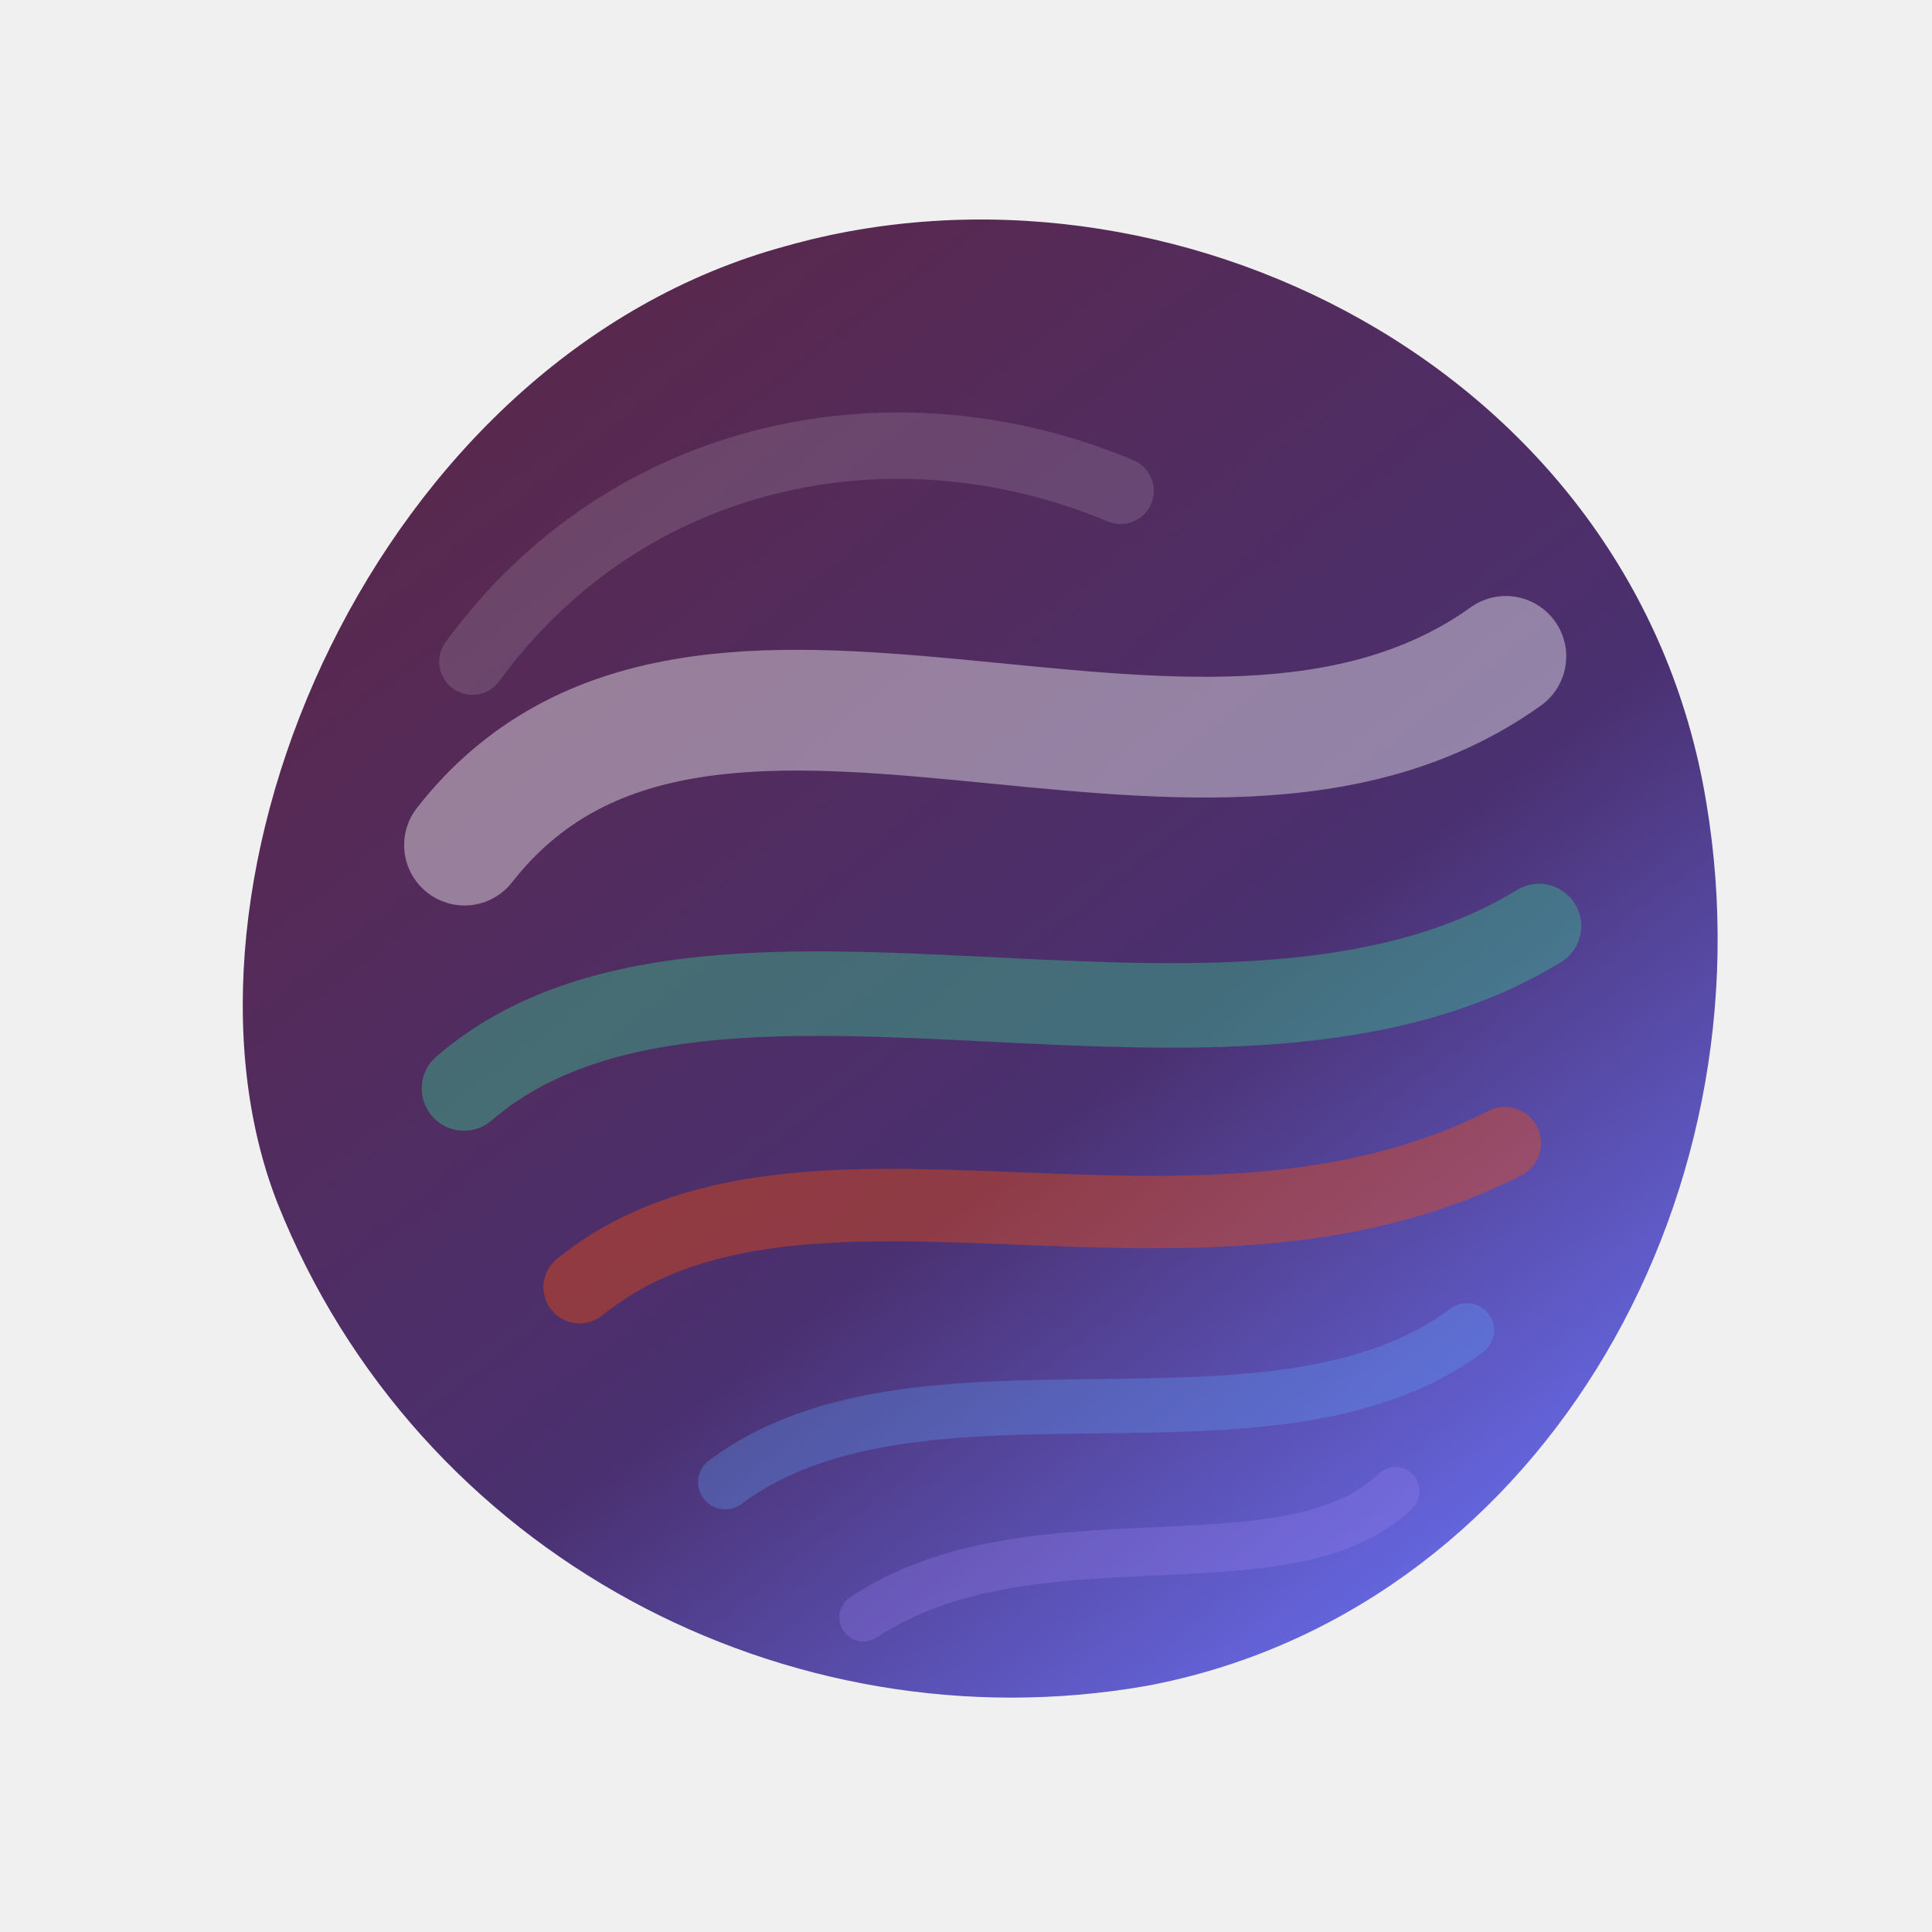
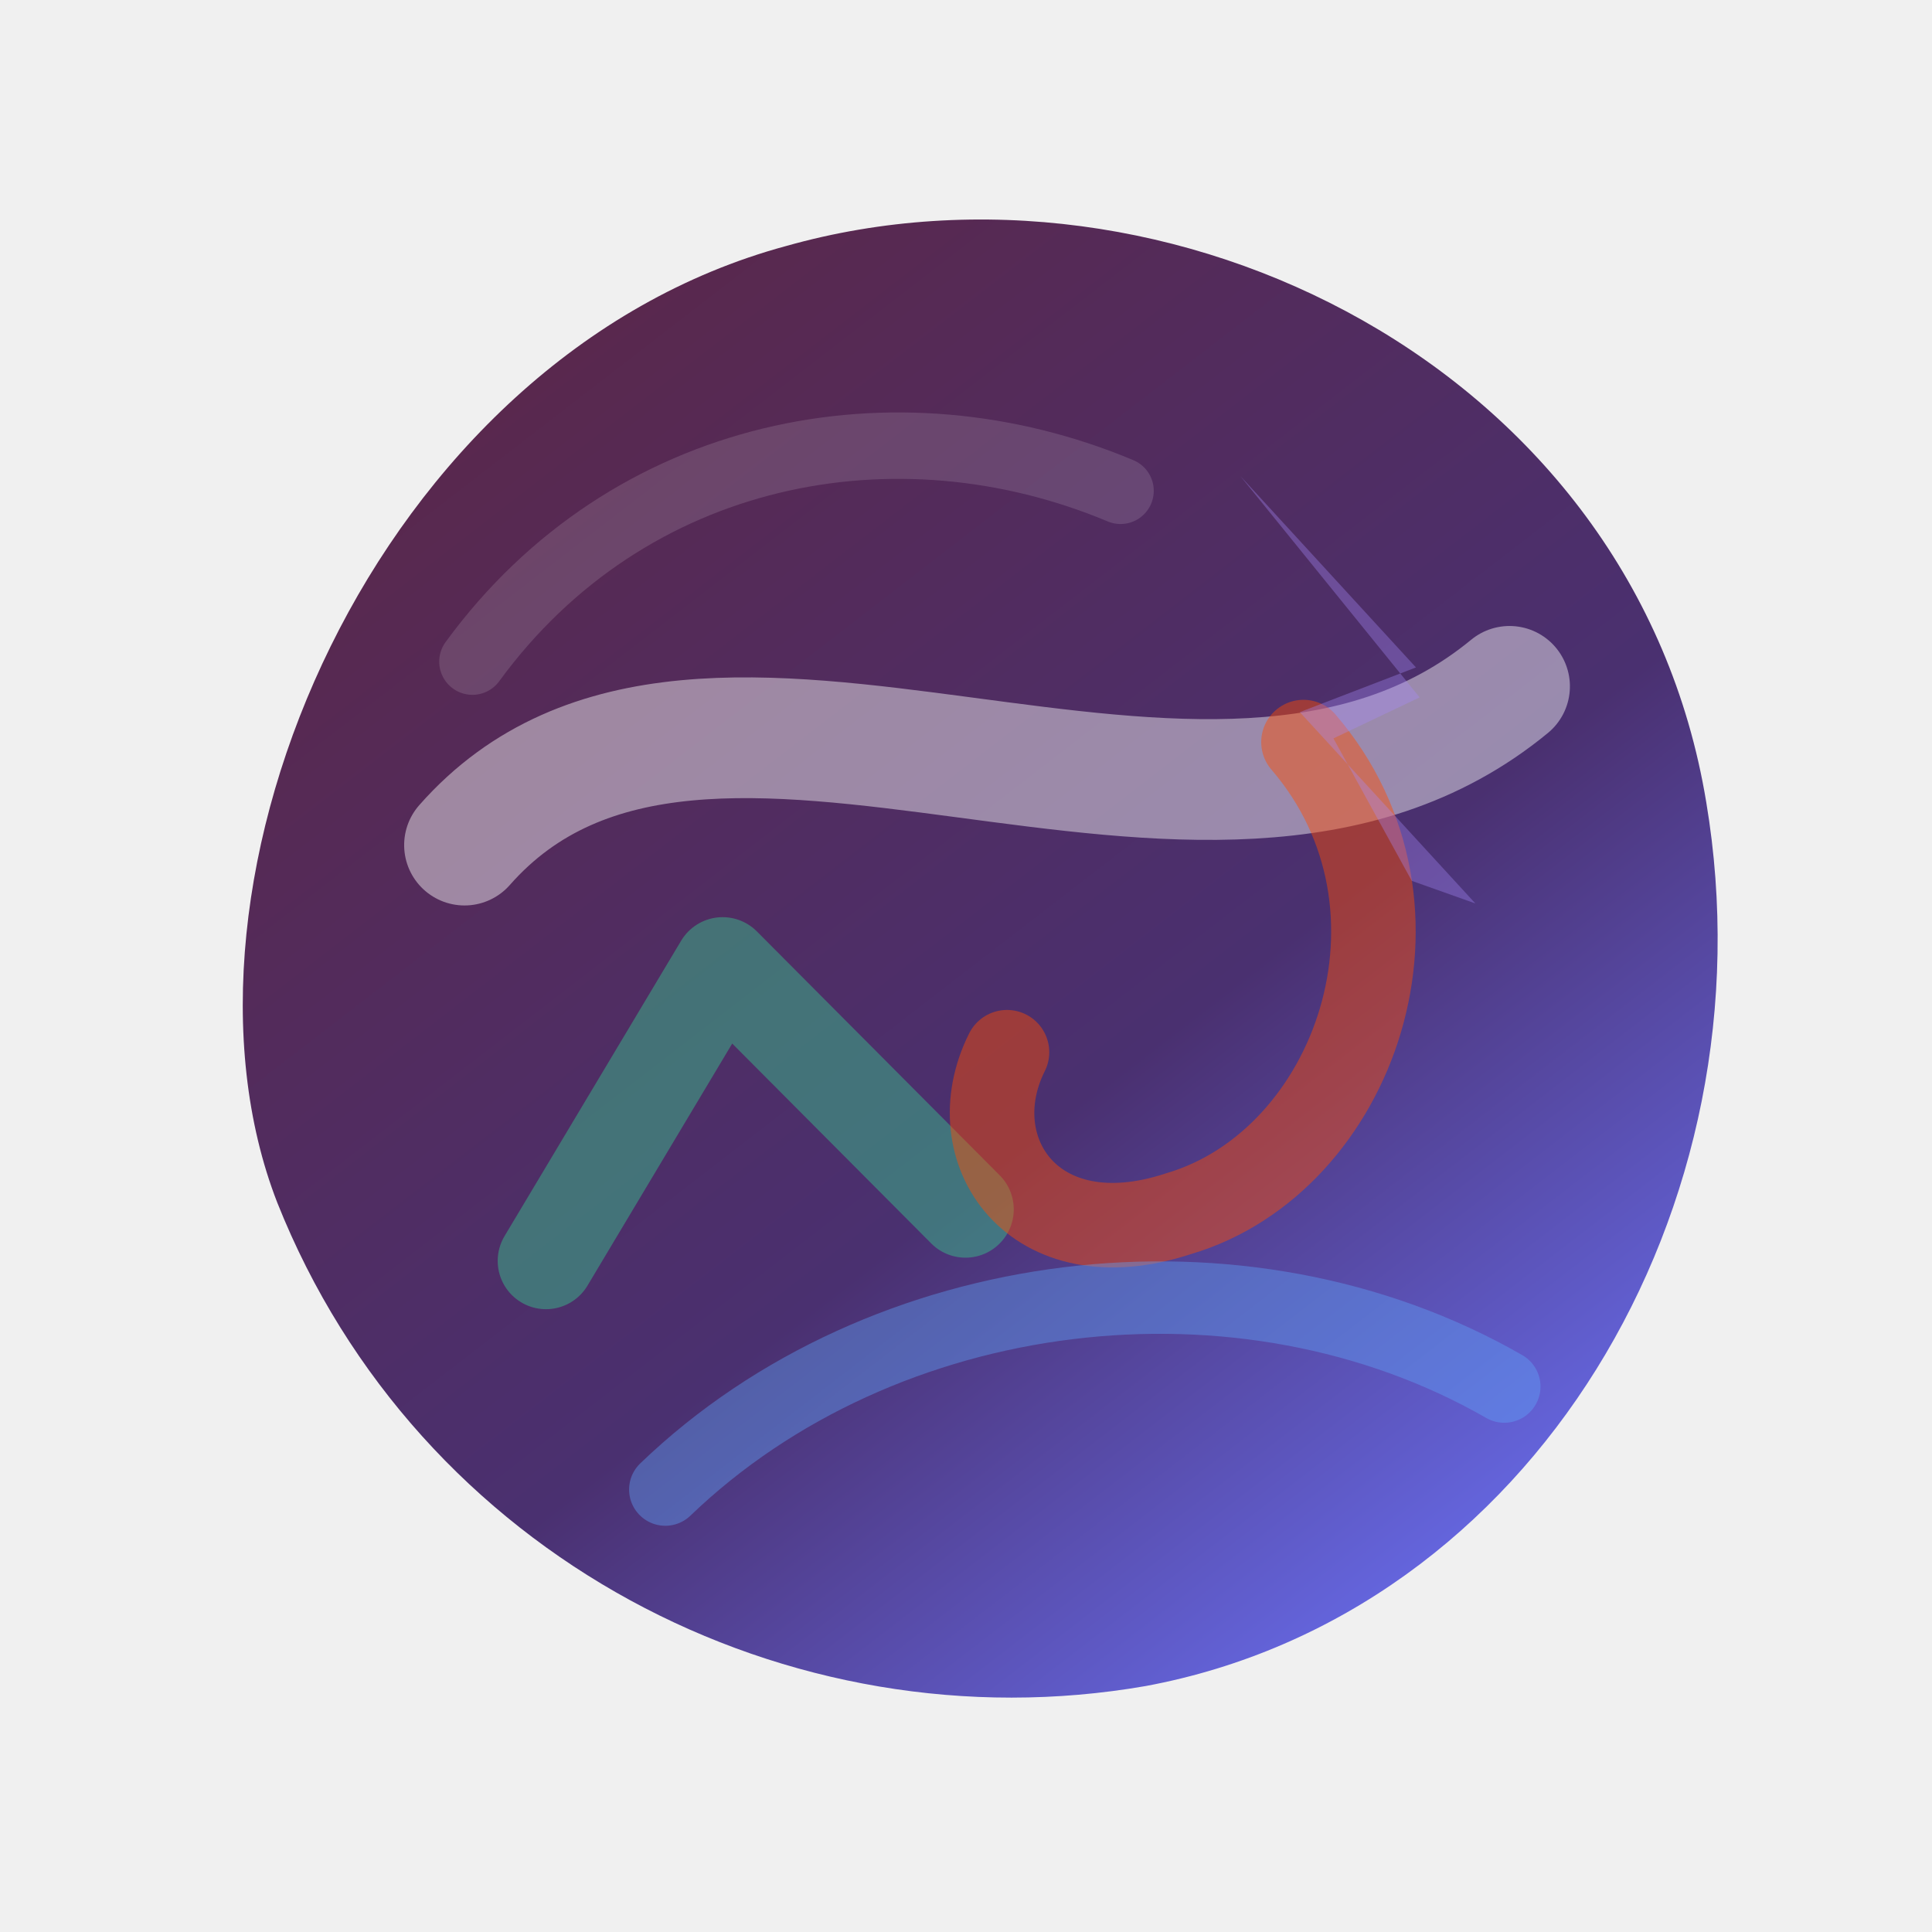
<svg xmlns="http://www.w3.org/2000/svg" viewBox="0 0 32 32" role="img" aria-label="Pravah">
  <style>
    .rim { stroke: none; }
    @media (prefers-color-scheme: dark) {
      .rim { stroke: #37373F; stroke-width: 0.8; }
    }
  </style>
  <defs>
    <linearGradient id="pg" x1="0.2" y1="0" x2="0.8" y2="1">
      <stop offset="0" stop-color="#5b2749" />
      <stop offset="0.6" stop-color="#4a3070" />
      <stop offset="1" stop-color="#696ff2" />
    </linearGradient>
  </defs>
  <g transform="rotate(-7 16 16)">
    <path class="rim" fill="url(#pg)" d="M 14.5 3.8 C 21 2.8, 28.2 7.5, 28.5 14.8              C 28.8 21.6, 24 27.8, 17.5 28.2              C 11.5 28.5, 5.8 24.6, 4.2 18.5              C 2.8 13, 7.5 4.8, 14.5 3.8 Z" />
    <path d="M 8.5 10 C 11.5 6.8, 16 6.5, 19.5 8.5" fill="none" stroke="#fff" stroke-width="1.1" stroke-linecap="round" opacity=".13" />
-     <path fill="none" stroke="rgba(255,255,255,0.40)" stroke-width="2" stroke-linecap="round" d="M 8 13 C 12.5 8.5, 20 15, 25.5 12" />
-     <path fill="none" stroke="rgba(59,184,138,0.45)" stroke-width="1.4" stroke-linecap="round" d="M 7.5 17 C 12 14, 20 19, 25.5 16.5" />
-     <path fill="none" stroke="rgba(255,77,0,0.38)" stroke-width="1.2" stroke-linecap="round" d="M 9 20.5 C 13 18, 19 22, 24.5 20" />
-     <path fill="none" stroke="rgba(96,165,250,0.30)" stroke-width="0.9" stroke-linecap="round" d="M 11 24 C 14.5 22, 20 25, 23.5 23" />
-     <path fill="none" stroke="rgba(167,139,250,0.25)" stroke-width="0.8" stroke-linecap="round" d="M 13 26.5 C 16 25, 20 27, 22 25.5" />
+     <path fill="none" stroke="rgba(255,255,255,0.44)" stroke-width="2" stroke-linecap="round" d="M 8 13 C 12.5 9, 20 16, 25.5 12.5" />
+     <path fill="none" stroke="rgba(59,184,138,0.50)" stroke-width="1.6" stroke-linecap="round" stroke-linejoin="round" d="M 8.5 20 L 12 15.5 L 15.5 20" />
+     <path fill="none" stroke="rgba(255,77,0,0.45)" stroke-width="1.4" stroke-linecap="round" d="M 22 13 C 24 16, 22 20, 19 20.5 C 16.5 21, 15.5 19, 16.5 17.5" />
+     <path fill="none" stroke="rgba(96,165,250,0.40)" stroke-width="1.2" stroke-linecap="round" d="M 10 24 C 14 21, 20 21, 24 24" />
+     <path fill="rgba(167,139,250,0.35)" d="M 21.5 8.5 L 24 12 L 22 12.5 L 24.5 16 L 23.5 15.5 L 22.5 13 L 24 12.5 L 21.5 8.5 Z" />
  </g>
</svg>
